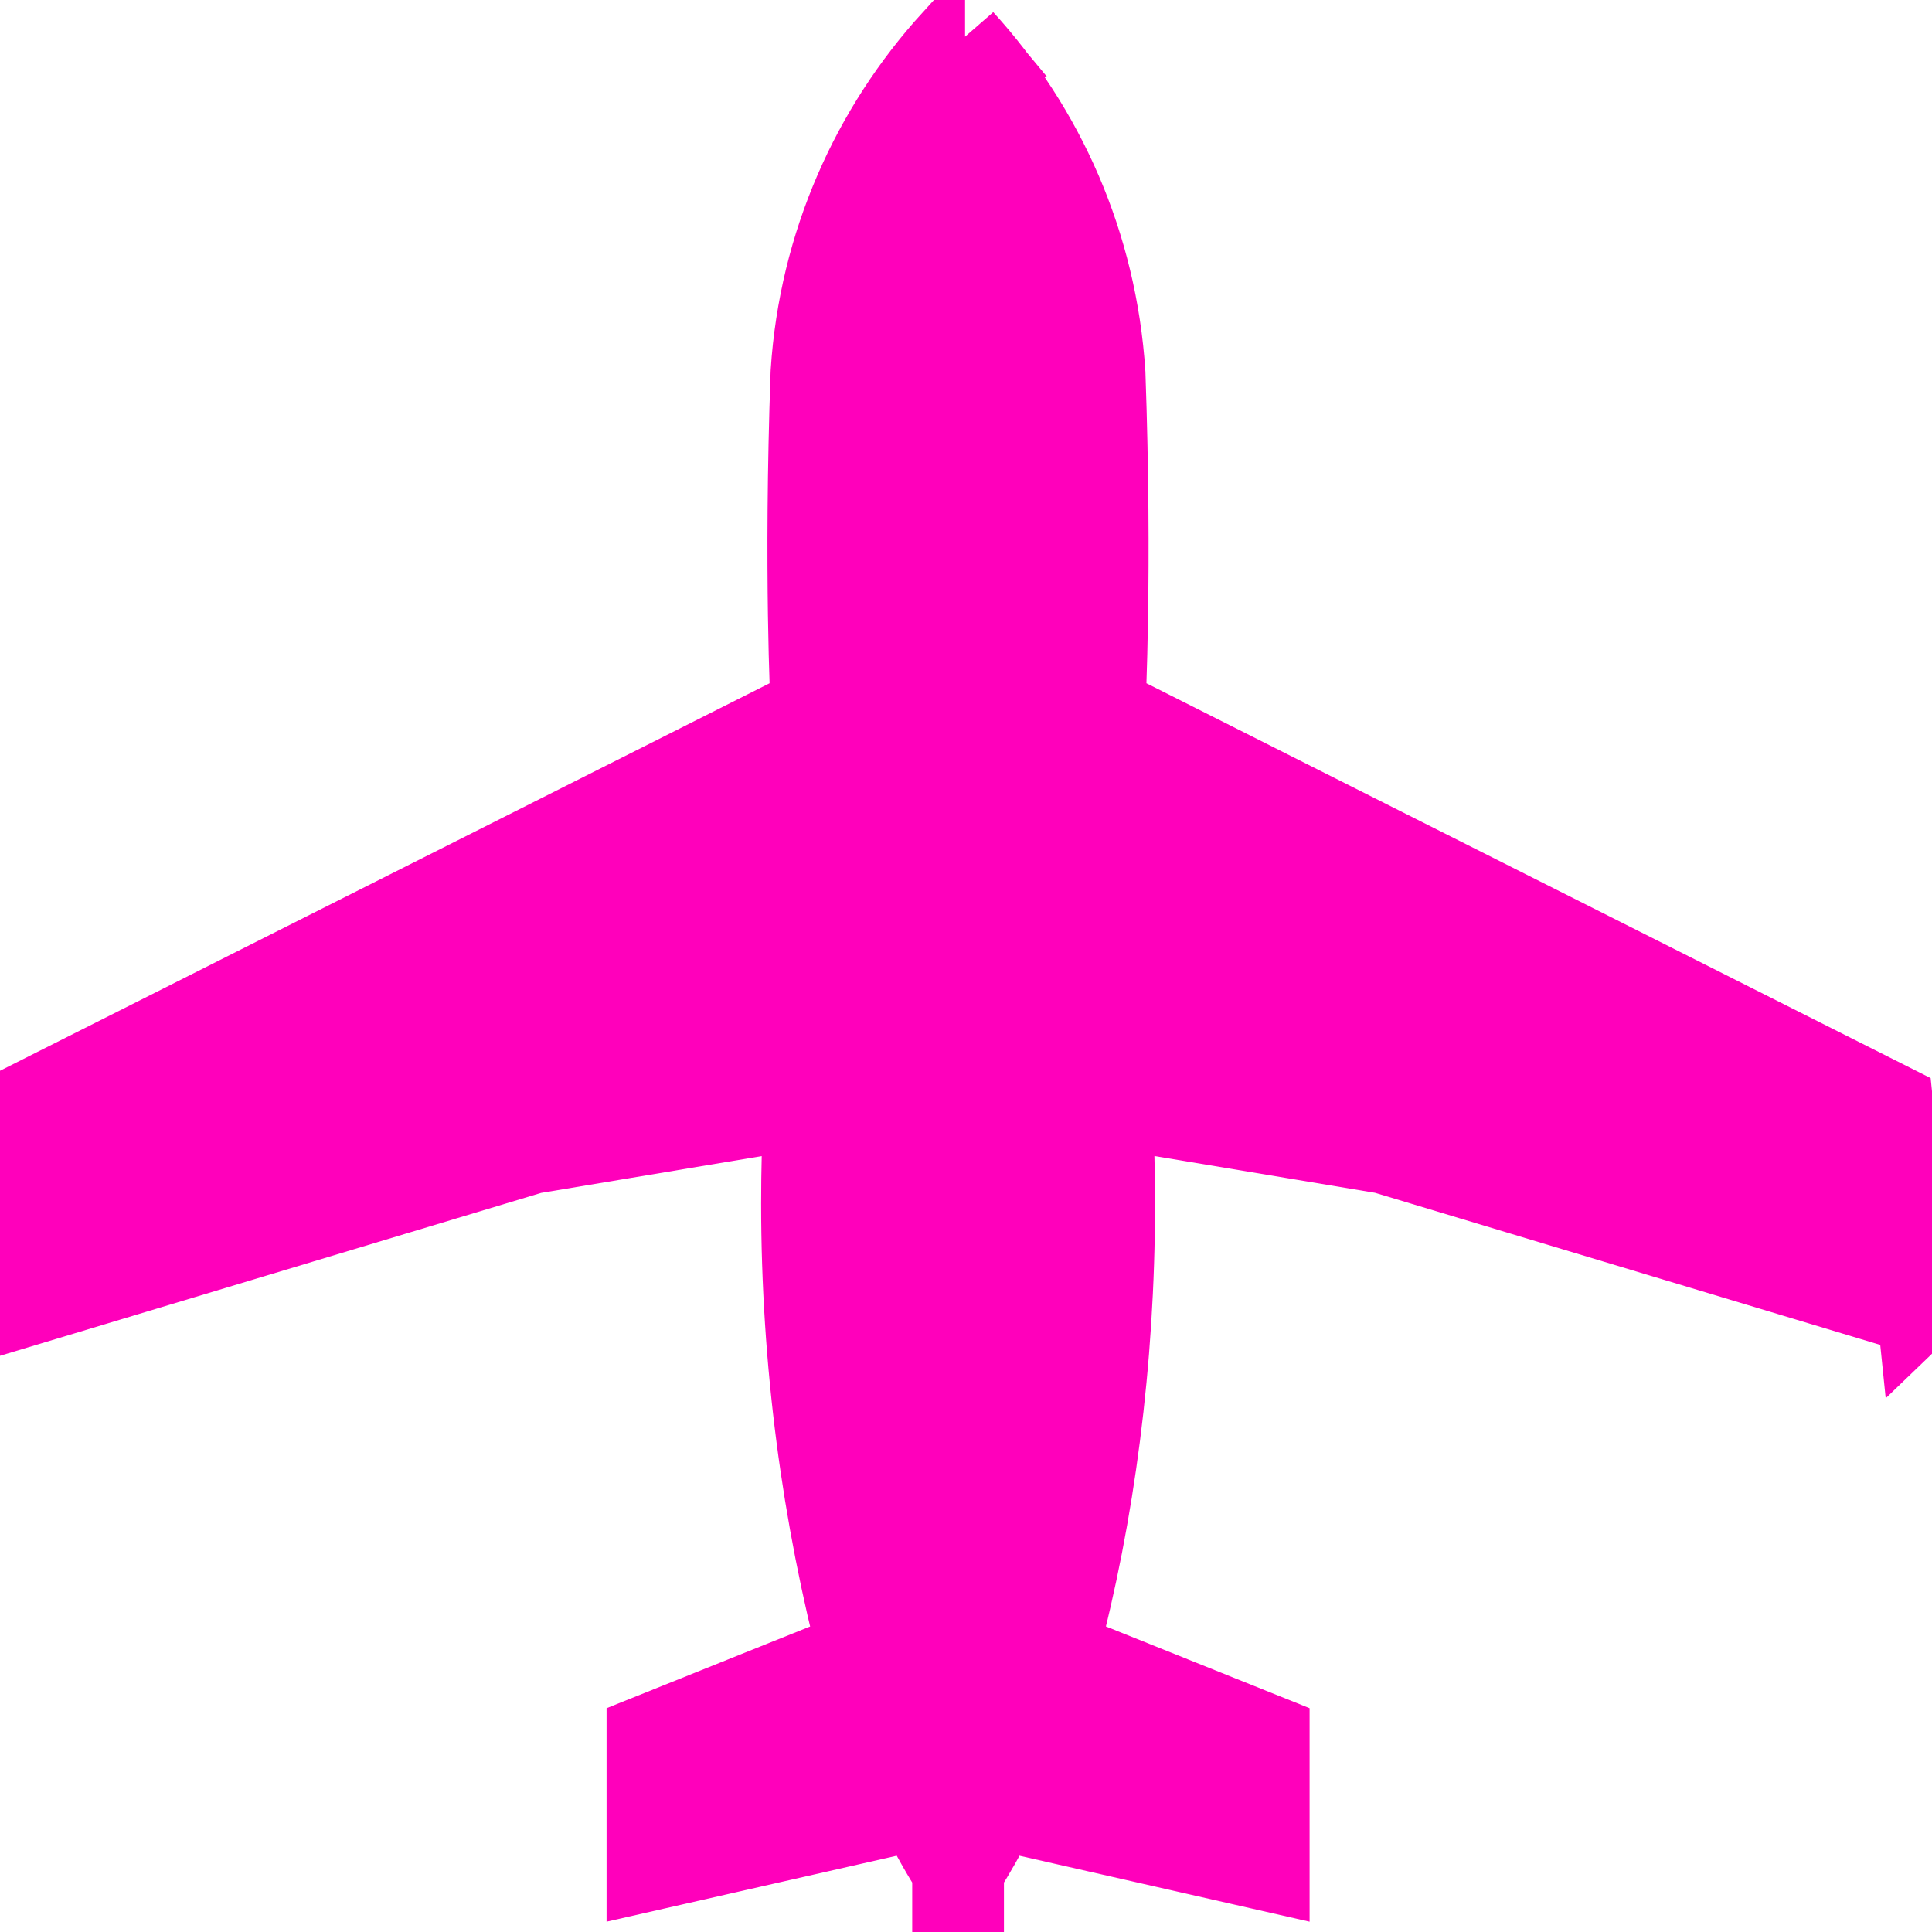
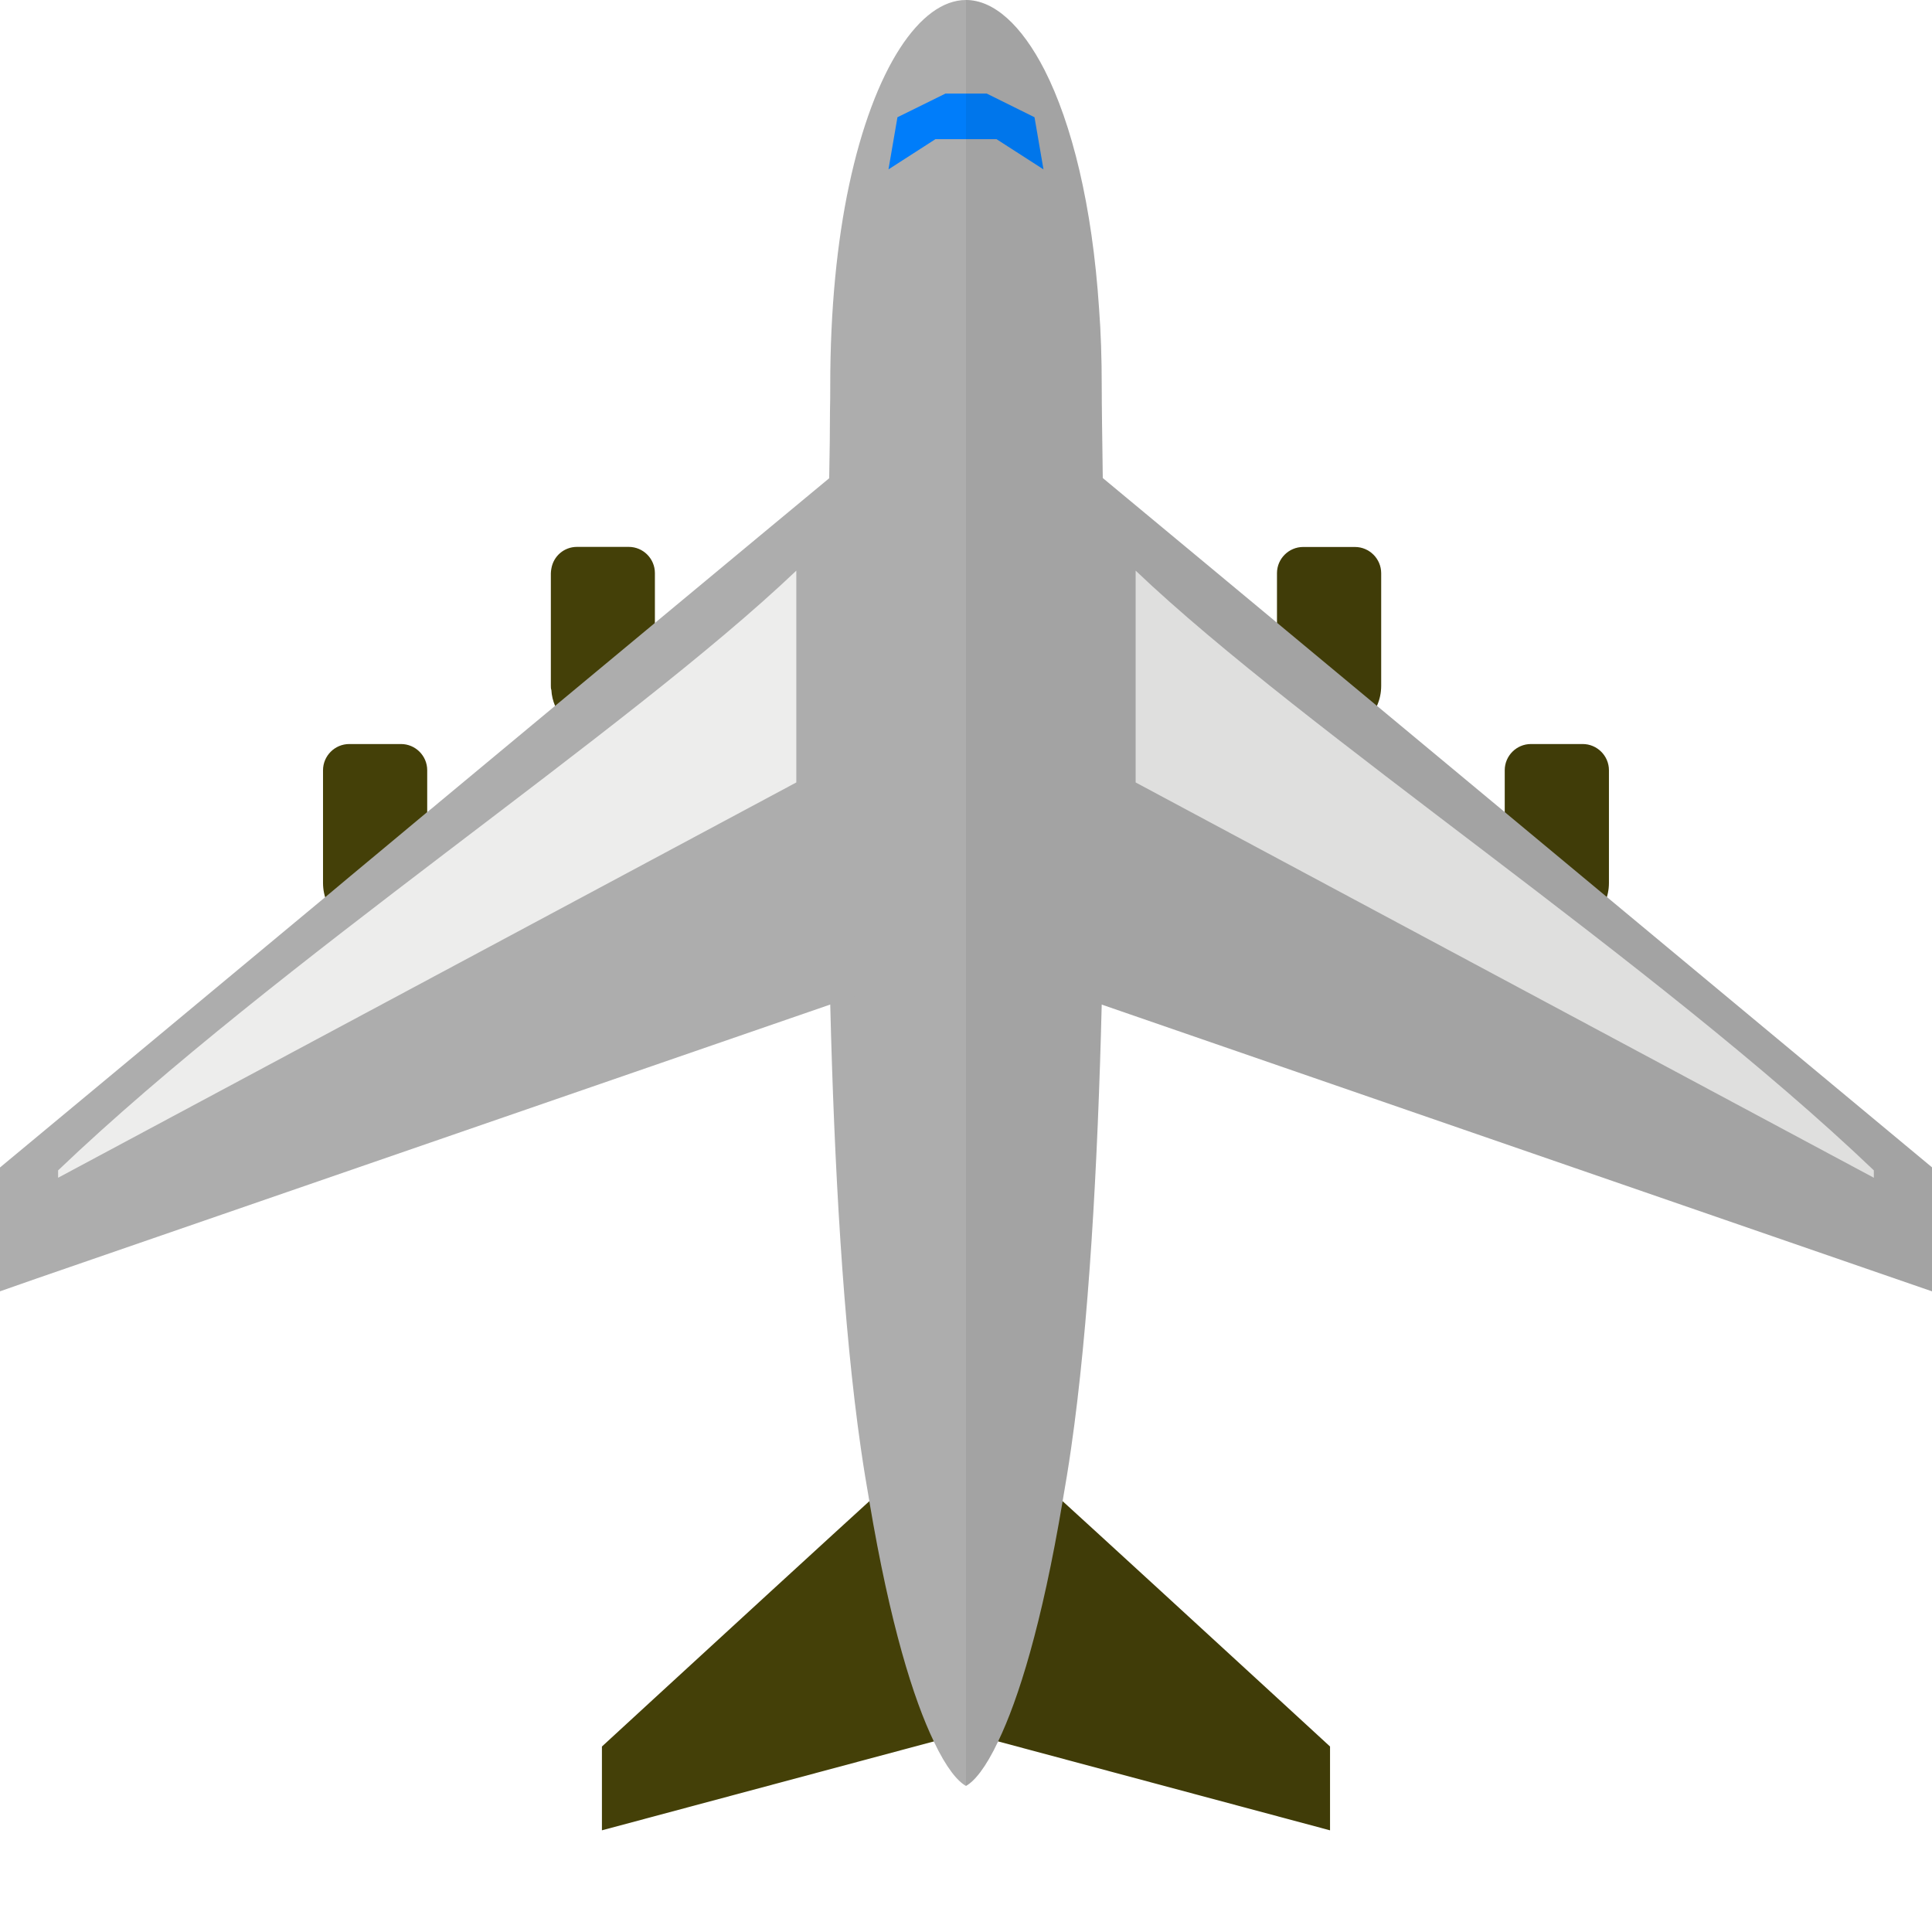
- <svg xmlns="http://www.w3.org/2000/svg" fill="#ff00bb" width="256px" height="256px" viewBox="0 -0.5 25 25" stroke="#ff00bb">
+ <svg xmlns="http://www.w3.org/2000/svg" height="256px" width="256px" version="1.1" id="_x36_" viewBox="0 0 512 512" xml:space="preserve" fill="#000000">
  <g id="SVGRepo_bgCarrier" stroke-width="0" />
  <g id="SVGRepo_tracerCarrier" stroke-linecap="round" stroke-linejoin="round" />
  <g id="SVGRepo_iconCarrier">
-     <path d="m24.794 16.522-.281-2.748-10.191-5.131s.091-1.742 0-4.31c-.109-1.68-.786-3.184-1.839-4.339l.005.006h-.182c-1.048 1.15-1.726 2.653-1.834 4.312l-.001.021c-.091 2.567 0 4.31 0 4.31l-10.19 5.131-.281 2.748 6.889-2.074 3.491-.582c-.02.361-.031.783-.031 1.208 0 2.051.266 4.041.764 5.935l-.036-.162-2.728 1.095v1.798l3.52-.8c.155.312.3.566.456.812l-.021-.035v.282c.032-.046.062-.096.093-.143.032.046.061.096.094.143v-.282c.135-.21.28-.464.412-.726l.023-.051 3.52.8v-1.798l-2.728-1.095c.463-1.733.728-3.723.728-5.774 0-.425-.011-.847-.034-1.266l.003.058 3.492.582 6.888 2.074z" />
+     <g>
+       <g>
+         <g>
+           <path style="fill:#444008;" d="M250.376,379.789c-1.926,1.217-90.859,83.056-90.859,83.056v22.209l90.859-24.339V379.789z" />
+           <path style="fill:#444008;" d="M261.613,379.789c1.926,1.217,90.859,83.056,90.859,83.056v22.209l-90.859-24.339V379.789z" />
+         </g>
+         <path style="fill:#adadad;" d="M291.965,266.212c-1.05,42.549-3.429,85.238-8.118,117.64c-0.7,4.899-1.469,9.517-2.24,13.926v0.07 c-5.528,32.892-11.757,52.557-17.076,63.613c-3.359,7.138-6.368,10.637-8.538,11.827c-2.169-1.19-5.179-4.689-8.538-11.827 c-5.318-11.057-11.547-30.722-17.076-63.613v-0.07c-0.77-4.409-1.539-9.028-2.239-13.926c-4.689-32.402-7.068-75.091-8.118-117.64 c-1.4-53.816-0.7-107.353-0.28-139.474c0.14-6.998,0.21-12.947,0.21-17.706c0.07-2.659,0.07-4.969,0.07-6.788 c0-20.365,1.82-38.21,4.969-53.047C231.641,17.915,243.888,0,255.995,0c7.348,0,14.696,6.578,20.855,18.615 c7.138,14.066,12.597,35.621,14.416,63.194c0.49,6.439,0.7,13.297,0.7,20.435c0,5.179,0.14,13.576,0.28,24.494 C292.665,158.859,293.365,212.396,291.965,266.212z" />
+         <g>
+           <g>
+             <g>
+               <path style="fill:#444008;" d="M173.555,151.861v29.882c0,0.56,0,1.049-0.14,1.609c-0.77,6.438-6.299,11.477-12.947,11.477 h-1.68c-5.249-0.07-9.658-3.289-11.687-7.768c-0.56-1.33-0.91-2.729-0.98-4.199c-0.14-0.35-0.14-0.77-0.14-1.12v-29.812 c0-0.42,0.07-0.84,0.14-1.26c0.56-3.289,3.359-5.739,6.788-5.739h13.716C170.476,144.933,173.555,148.082,173.555,151.861z" />
+               <path style="fill:#444008;" d="M100.133,247.072h-1.447c-7.195,0-13.082-5.887-13.082-13.082v-29.863 c0-3.822,3.127-6.95,6.95-6.95h13.727c3.813,0,6.934,3.12,6.934,6.934v29.879C113.215,241.185,107.328,247.072,100.133,247.072 z" />
+             </g>
+             <path style="fill:#adadad;" d="M226.462,121.139v142.834l-6.438,2.24L9.798,338.784L0,342.213v-32.822 c0,0,39.96-33.171,86.218-71.662c8.818-7.418,17.915-14.906,27.013-22.534c1.05-0.84,2.099-1.68,3.149-2.589 c10.357-8.608,20.785-17.285,30.722-25.543c9.238-7.698,18.125-15.046,26.453-21.974c20.575-17.076,37.371-31.072,46.189-38.35 C223.943,123.239,226.322,121.279,226.462,121.139z" />
+             <path style="fill:#EDEDEC;" d="M15.4,310.159c57.788-55.188,150.646-116.068,195.631-158.934v56.132L15.4,312.115V310.159z" />
+           </g>
+           <g>
+             <g>
+               <path style="fill:#444008;" d="M351.498,194.851h1.447c7.195,0,13.082-5.887,13.082-13.082v-29.863 c0-3.822-3.127-6.95-6.95-6.95h-13.727c-3.813,0-6.934,3.12-6.934,6.933v29.879 C338.415,188.964,344.302,194.851,351.498,194.851z" />
+               <path style="fill:#444008;" d="M411.856,247.072h1.447c7.195,0,13.082-5.887,13.082-13.082v-29.863 c0-3.822-3.128-6.95-6.95-6.95h-13.728c-3.813,0-6.934,3.12-6.934,6.934v29.879 C398.774,241.185,404.661,247.072,411.856,247.072z" />
+             </g>
+             <path style="fill:#adadad;" d="M285.548,121.124C287.099,122.341,512,309.358,512,309.358v32.857l-226.452-78.209V121.124z" />
+             <path style="fill:#EDEDEC;" d="M496.589,310.159c-57.788-55.188-150.646-116.068-195.631-158.934v56.132l195.631,104.758 V310.159z" />
+           </g>
+         </g>
+         <polygon style="fill:#007dfa;" points="276.534,44.888 264.078,36.873 247.912,36.873 235.455,44.888 237.834,31.072 250.571,24.791 261.488,24.791 274.155,31.072 " />
+       </g>
+       <path style="opacity:0.06;fill:#040000;" d="M283.847,383.852c4.688-32.399,7.068-75.084,8.118-117.629L512,342.215v-32.857 c0,0-39.915-33.192-86.212-71.684c0.35-1.177,0.597-2.398,0.597-3.684v-29.862c0-3.823-3.128-6.95-6.95-6.95h-13.727 c-3.814,0-6.934,3.12-6.934,6.933v11.104c-11.462-9.529-22.894-19.034-33.886-28.171c0.721-1.618,1.138-3.397,1.138-5.274v-29.862 c0-3.822-3.128-6.95-6.95-6.95h-13.727c-3.813,0-6.934,3.12-6.934,6.933v13.148c-20.606-17.127-37.378-31.065-46.171-38.364 c-0.14-10.883-0.279-19.261-0.279-24.429c0-7.138-0.21-13.996-0.7-20.435c-1.82-27.573-7.278-49.127-14.416-63.194 C270.692,6.581,263.346,0.003,256,0v473.285c2.165-1.19,5.168-4.683,8.517-11.792l87.956,23.561v-22.209 c0,0-44.104-40.586-70.864-65.018v-0.049C282.378,393.369,283.148,388.75,283.847,383.852z" />
+     </g>
  </g>
</svg>
